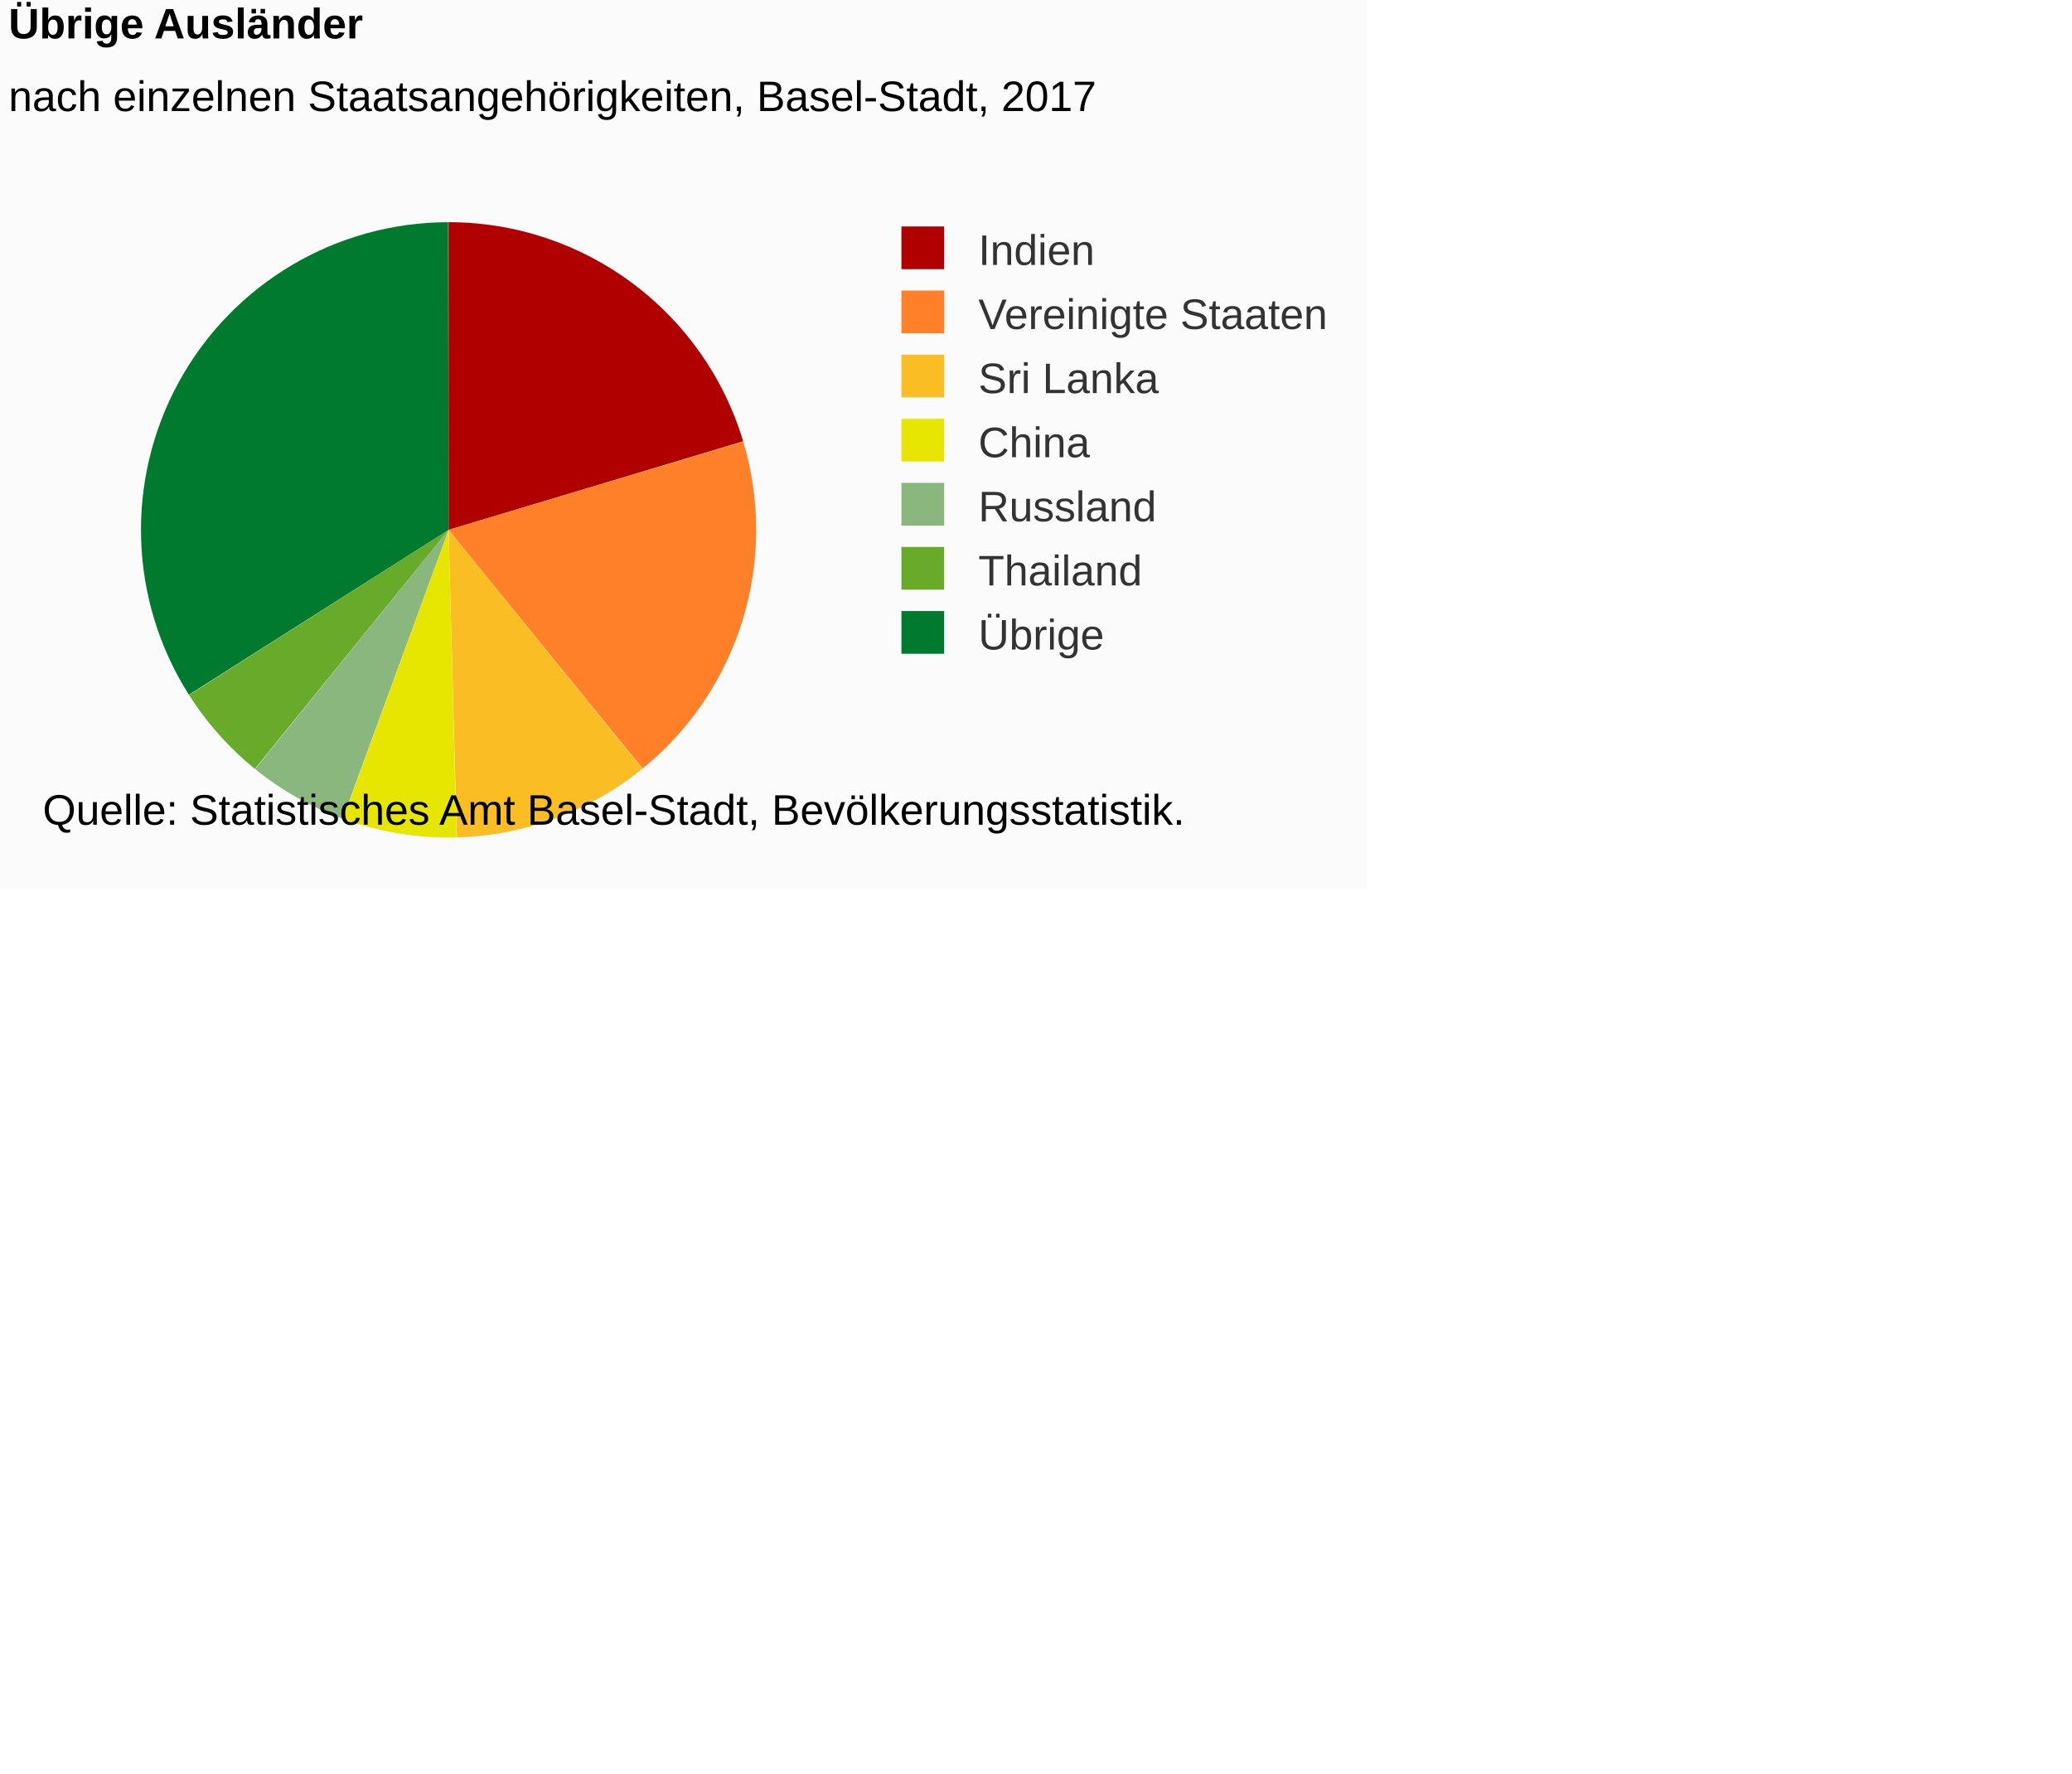
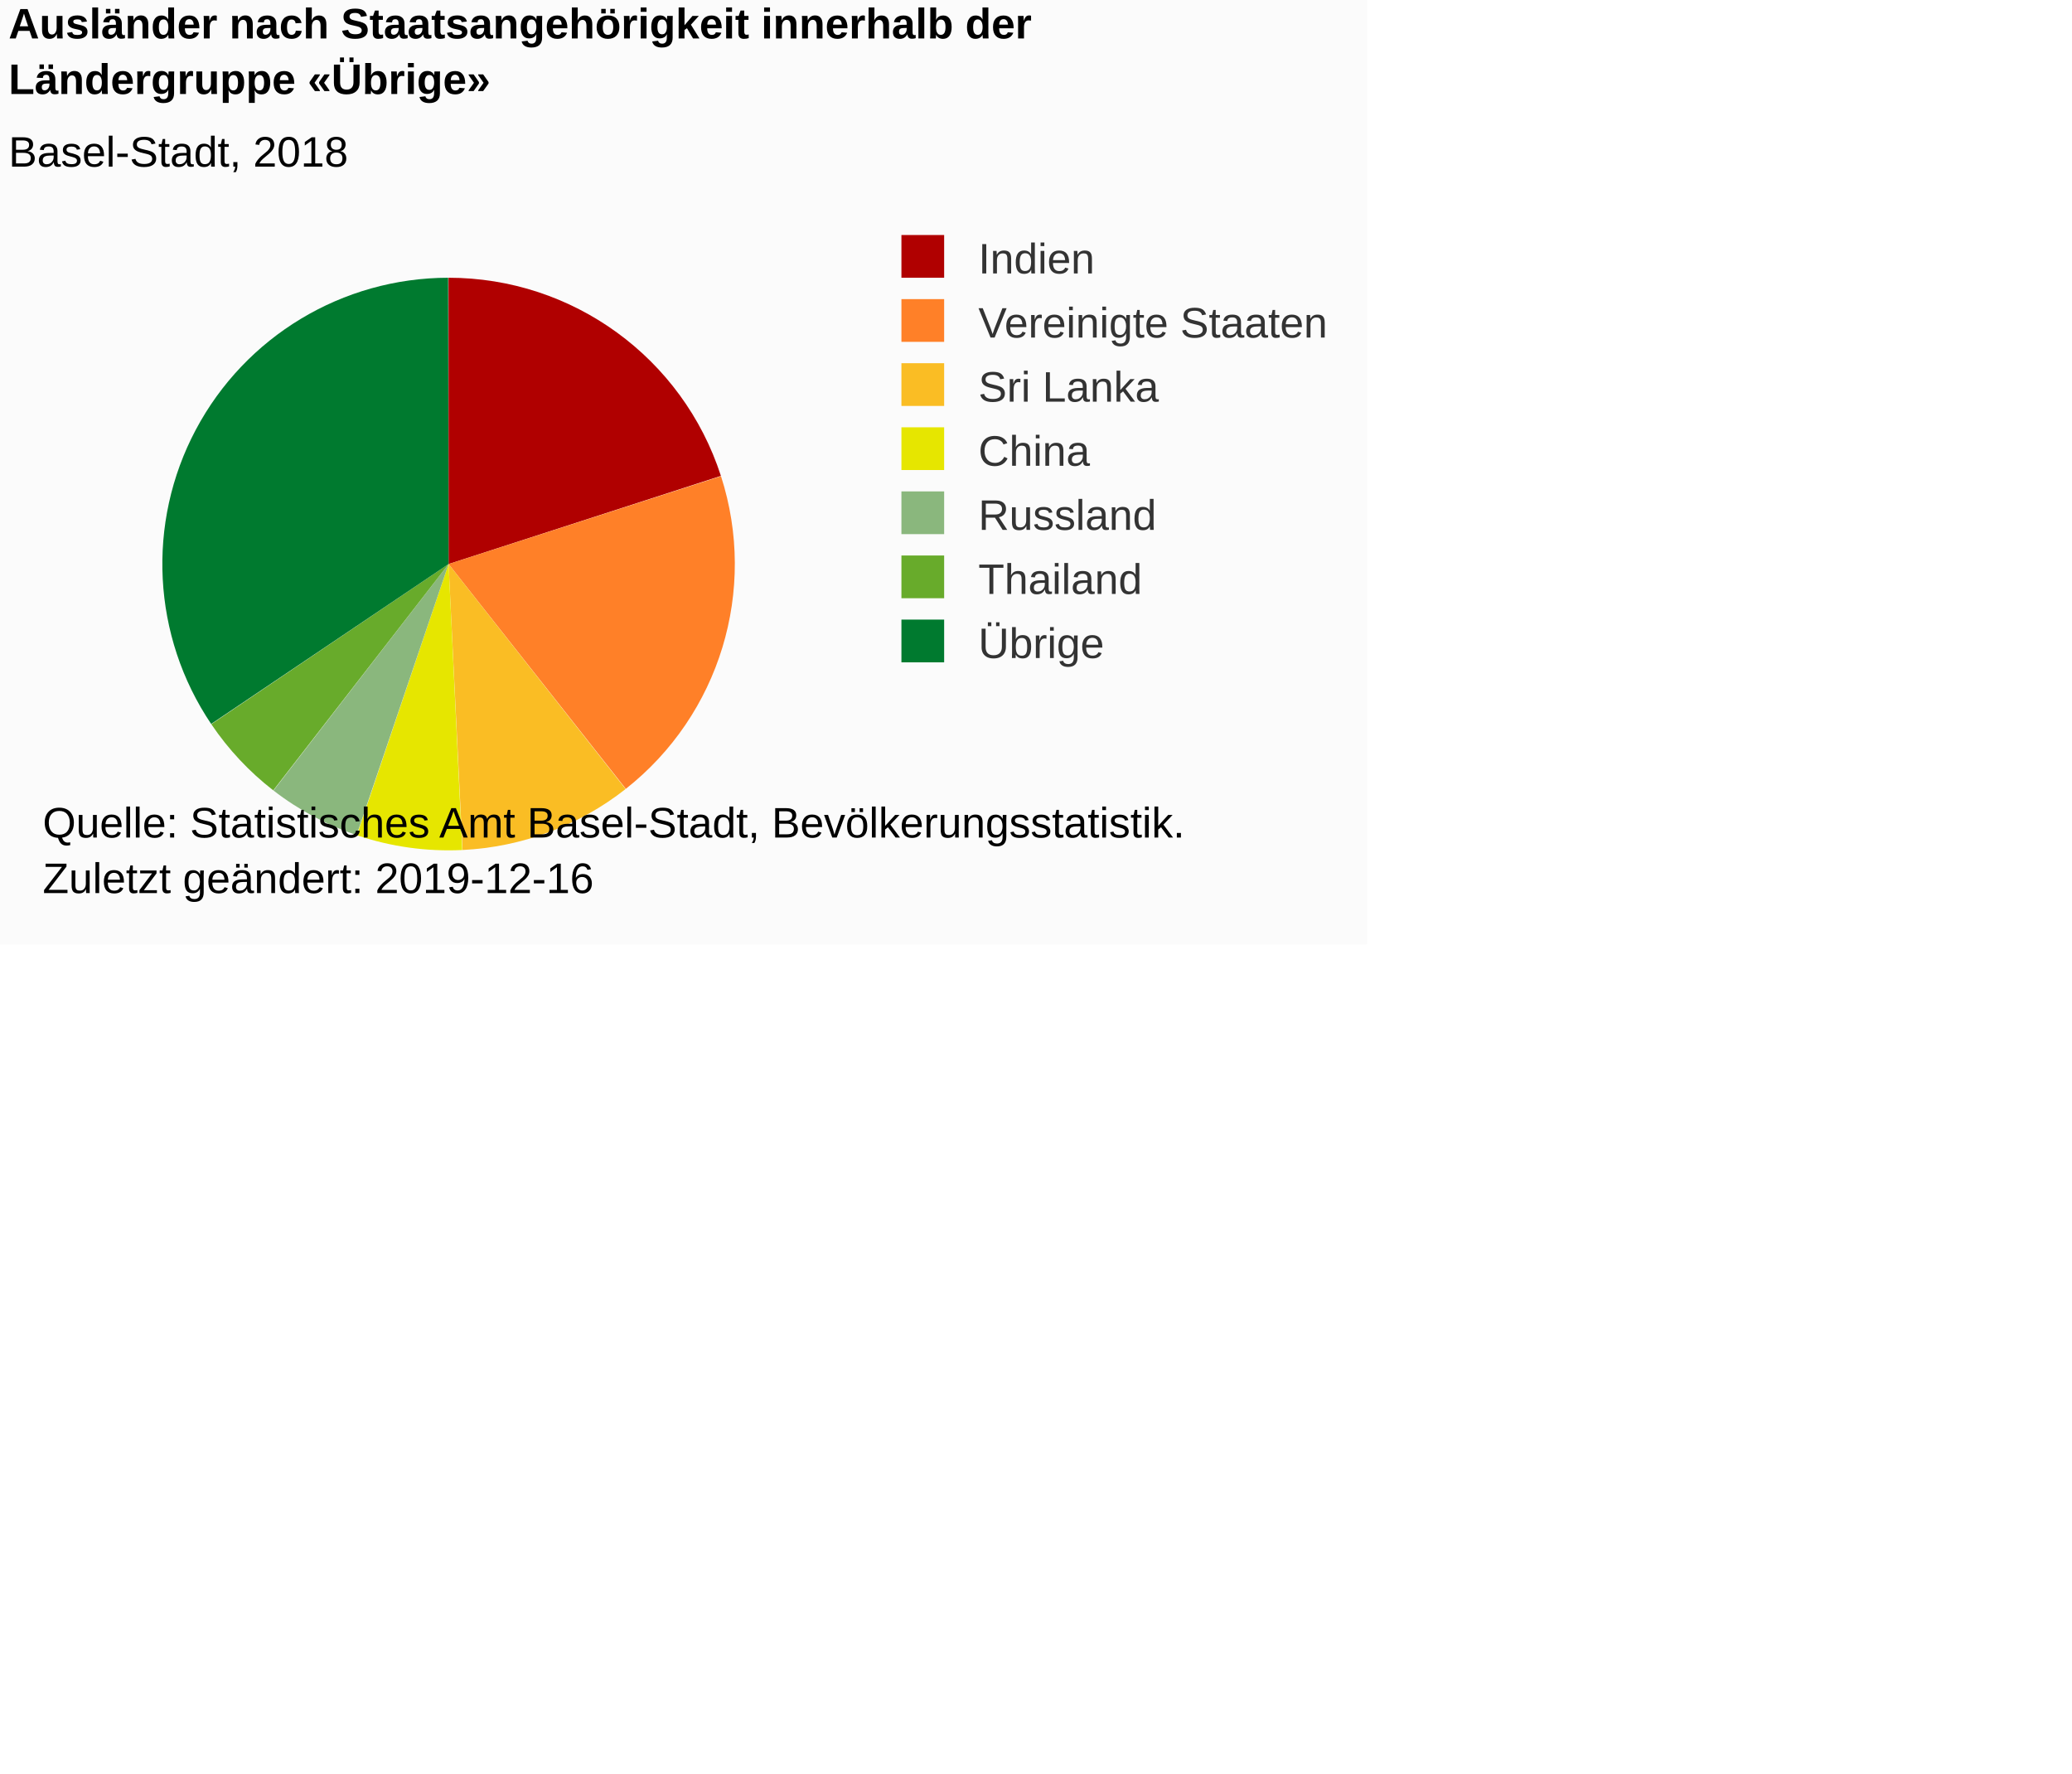
<svg xmlns="http://www.w3.org/2000/svg" version="1.1" class="highcharts-root" style="font-family:Arial;font-size:12px;" viewBox="0 0 485 415">
  <defs>
-     <clipPath id="highcharts-ayfmom5-6">
-       <rect x="0" y="0" width="206" height="164" fill="none" />
+     <clipPath id="highcharts-j9l3g1l-6">
+       <rect x="0" y="0" width="206" height="154" fill="none" />
    </clipPath>
  </defs>
-   <rect fill="#fbfbfb" class="highcharts-background" x="0" y="0" width="320" height="208" rx="0" ry="0" />
-   <rect fill="none" class="highcharts-plot-background" x="2" y="42" width="206" height="164" />
+   <rect fill="#fbfbfb" class="highcharts-background" x="0" y="0" width="320" height="221" rx="0" ry="0" />
+   <rect fill="none" class="highcharts-plot-background" x="2" y="55" width="206" height="154" />
  <g class="highcharts-pane-group" data-z-index="0" />
-   <rect fill="none" class="highcharts-plot-border" data-z-index="1" x="2" y="42" width="206" height="164" />
+   <rect fill="none" class="highcharts-plot-border" data-z-index="1" x="2" y="55" width="206" height="154" />
  <g class="highcharts-series-group" data-z-index="3">
-     <g data-z-index="0.1" class="highcharts-series highcharts-series-0 highcharts-pie-series " transform="translate(2,42) scale(1 1)">
-       <path fill="#B00000" d="M 102.985 10 A 72 72 0 0 1 171.952 61.273 L 103 82 A 0 0 0 0 0 103 82 Z" transform="translate(0,0)" stroke-linejoin="round" class="highcharts-point highcharts-color-0" />
-       <path fill="#FF8028" d="M 171.973 61.342 A 72 72 0 0 1 148.429 137.858 L 103 82 A 0 0 0 0 0 103 82 Z" transform="translate(0,0)" stroke-linejoin="round" class="highcharts-point highcharts-color-1" />
-       <path fill="#FABD24" d="M 148.374 137.904 A 72 72 0 0 1 104.929 153.974 L 103 82 A 0 0 0 0 0 103 82 Z" transform="translate(0,0)" stroke-linejoin="round" class="highcharts-point highcharts-color-2" />
-       <path fill="#E6E600" d="M 104.857 153.976 A 72 72 0 0 1 78.298 149.63 L 103 82 A 0 0 0 0 0 103 82 Z" transform="translate(0,0)" stroke-linejoin="round" class="highcharts-point highcharts-color-3" />
-       <path fill="#8AB77D" d="M 78.23 149.605 A 72 72 0 0 1 57.716 137.976 L 103 82 A 0 0 0 0 0 103 82 Z" transform="translate(0,0)" stroke-linejoin="round" class="highcharts-point highcharts-color-4" />
-       <path fill="#68AB2B" d="M 57.66 137.931 A 72 72 0 0 1 42.251 120.647 L 103 82 A 0 0 0 0 0 103 82 Z" transform="translate(0,0)" stroke-linejoin="round" class="highcharts-point highcharts-color-5" />
-       <path fill="#007A2F" d="M 42.212 120.586 A 72 72 0 0 1 102.9 10 L 103 82 A 0 0 0 0 0 103 82 Z" transform="translate(0,0)" stroke-linejoin="round" class="highcharts-point highcharts-color-6" />
+     <g data-z-index="0.1" class="highcharts-series highcharts-series-0 highcharts-pie-series " transform="translate(2,55) scale(1 1)">
+       <path fill="#B00000" d="M 102.986 10 A 67 67 0 0 1 166.745 56.37 L 103 77 A 0 0 0 0 0 103 77 Z" transform="translate(0,0)" stroke-linejoin="round" class="highcharts-point highcharts-color-0" />
+       <path fill="#FF8028" d="M 166.765 56.433 A 67 67 0 0 1 144.49 129.608 L 103 77 A 0 0 0 0 0 103 77 Z" transform="translate(0,0)" stroke-linejoin="round" class="highcharts-point highcharts-color-1" />
+       <path fill="#FABD24" d="M 144.438 129.649 A 67 67 0 0 1 106.268 143.92 L 103 77 A 0 0 0 0 0 103 77 Z" transform="translate(0,0)" stroke-linejoin="round" class="highcharts-point highcharts-color-2" />
+       <path fill="#E6E600" d="M 106.201 143.923 A 67 67 0 0 1 81.53 140.467 L 103 77 A 0 0 0 0 0 103 77 Z" transform="translate(0,0)" stroke-linejoin="round" class="highcharts-point highcharts-color-3" />
+       <path fill="#8AB77D" d="M 81.466 140.445 A 67 67 0 0 1 62.016 130.003 L 103 77 A 0 0 0 0 0 103 77 Z" transform="translate(0,0)" stroke-linejoin="round" class="highcharts-point highcharts-color-4" />
+       <path fill="#68AB2B" d="M 61.963 129.962 A 67 67 0 0 1 47.461 114.476 L 103 77 A 0 0 0 0 0 103 77 Z" transform="translate(0,0)" stroke-linejoin="round" class="highcharts-point highcharts-color-5" />
+       <path fill="#007A2F" d="M 47.424 114.42 A 67 67 0 0 1 102.907 10 L 103 77 A 0 0 0 0 0 103 77 Z" transform="translate(0,0)" stroke-linejoin="round" class="highcharts-point highcharts-color-6" />
    </g>
-     <g data-z-index="0.1" class="highcharts-markers highcharts-series-0 highcharts-pie-series " transform="translate(2,42) scale(1 1)" />
+     <g data-z-index="0.1" class="highcharts-markers highcharts-series-0 highcharts-pie-series " transform="translate(2,55) scale(1 1)" />
  </g>
  <text x="2" text-anchor="start" class="highcharts-title" data-z-index="4" style="color:#000000;font-size:10px;font-weight:bold;fill:#000000;" y="9">
-     <tspan>Übrige Ausländer</tspan>
+     <tspan>Ausländer nach Staatsangehörigkeit innerhalb der</tspan>
+     <tspan dy="13" x="2">Ländergruppe «Übrige»</tspan>
  </text>
-   <text x="2" text-anchor="start" class="highcharts-subtitle" data-z-index="4" style="color:#000000;font-size:10px;font-weight:normal;font-family:Arial;fill:#000000;" y="26">
-     <tspan>nach einzelnen Staatsangehörigkeiten, Basel-Stadt, 2017</tspan>
+   <text x="2" text-anchor="start" class="highcharts-subtitle" data-z-index="4" style="color:#000000;font-size:10px;font-weight:normal;font-family:Arial;fill:#000000;" y="39">
+     <tspan>Basel-Stadt, 2018</tspan>
  </text>
-   <g class="highcharts-legend" data-z-index="7" transform="translate(208,54)">
+   <g class="highcharts-legend" data-z-index="7" transform="translate(208,56)">
    <rect fill="none" class="highcharts-legend-box" rx="0" ry="0" x="0" y="0" width="110" height="100" visibility="visible" />
    <g data-z-index="1">
      <g>
        <g class="highcharts-legend-item highcharts-pie-series highcharts-color-0" data-z-index="1" transform="translate(0,-5)">
          <text x="21" style="color:#333333;font-size:10px;font-weight:normal;cursor:pointer;fill:#333333;" text-anchor="start" data-z-index="2" y="13">
            <tspan>Indien</tspan>
          </text>
          <rect x="3" y="4" width="10" height="10" fill="#B00000" class="highcharts-point" data-z-index="3" />
        </g>
        <g class="highcharts-legend-item highcharts-pie-series highcharts-color-1" data-z-index="1" transform="translate(0,10)">
          <text x="21" y="13" style="color:#333333;font-size:10px;font-weight:normal;cursor:pointer;fill:#333333;" text-anchor="start" data-z-index="2">
            <tspan>Vereinigte Staaten</tspan>
          </text>
          <rect x="3" y="4" width="10" height="10" fill="#FF8028" class="highcharts-point" data-z-index="3" />
        </g>
        <g class="highcharts-legend-item highcharts-pie-series highcharts-color-2" data-z-index="1" transform="translate(0,25)">
          <text x="21" y="13" style="color:#333333;font-size:10px;font-weight:normal;cursor:pointer;fill:#333333;" text-anchor="start" data-z-index="2">
            <tspan>Sri Lanka</tspan>
          </text>
          <rect x="3" y="4" width="10" height="10" fill="#FABD24" class="highcharts-point" data-z-index="3" />
        </g>
        <g class="highcharts-legend-item highcharts-pie-series highcharts-color-3" data-z-index="1" transform="translate(0,40)">
          <text x="21" y="13" style="color:#333333;font-size:10px;font-weight:normal;cursor:pointer;fill:#333333;" text-anchor="start" data-z-index="2">
            <tspan>China</tspan>
          </text>
          <rect x="3" y="4" width="10" height="10" fill="#E6E600" class="highcharts-point" data-z-index="3" />
        </g>
        <g class="highcharts-legend-item highcharts-pie-series highcharts-color-4" data-z-index="1" transform="translate(0,55)">
          <text x="21" y="13" style="color:#333333;font-size:10px;font-weight:normal;cursor:pointer;fill:#333333;" text-anchor="start" data-z-index="2">
            <tspan>Russland</tspan>
          </text>
          <rect x="3" y="4" width="10" height="10" fill="#8AB77D" class="highcharts-point" data-z-index="3" />
        </g>
        <g class="highcharts-legend-item highcharts-pie-series highcharts-color-5" data-z-index="1" transform="translate(0,70)">
          <text x="21" y="13" style="color:#333333;font-size:10px;font-weight:normal;cursor:pointer;fill:#333333;" text-anchor="start" data-z-index="2">
            <tspan>Thailand</tspan>
          </text>
          <rect x="3" y="4" width="10" height="10" fill="#68AB2B" class="highcharts-point" data-z-index="3" />
        </g>
        <g class="highcharts-legend-item highcharts-pie-series highcharts-color-6" data-z-index="1" transform="translate(0,85)">
          <text x="21" y="13" style="color:#333333;font-size:10px;font-weight:normal;cursor:pointer;fill:#333333;" text-anchor="start" data-z-index="2">
            <tspan>Übrige</tspan>
          </text>
          <rect x="3" y="4" width="10" height="10" fill="#007A2F" class="highcharts-point" data-z-index="3" />
        </g>
      </g>
    </g>
  </g>
-   <text x="10" class="highcharts-credits" text-anchor="start" data-z-index="8" style="cursor:default;color:#000000;font-size:10px;fill:#000000;" y="193">
+   <text x="10" class="highcharts-credits" text-anchor="start" data-z-index="8" style="cursor:default;color:#000000;font-size:10px;fill:#000000;" y="196">
    <tspan>Quelle: Statistisches Amt Basel-Stadt, Bevölkerungsstatistik.</tspan>
+     <tspan x="10" dy="13">Zuletzt geändert: 2019-12-16</tspan>
  </text>
</svg>
